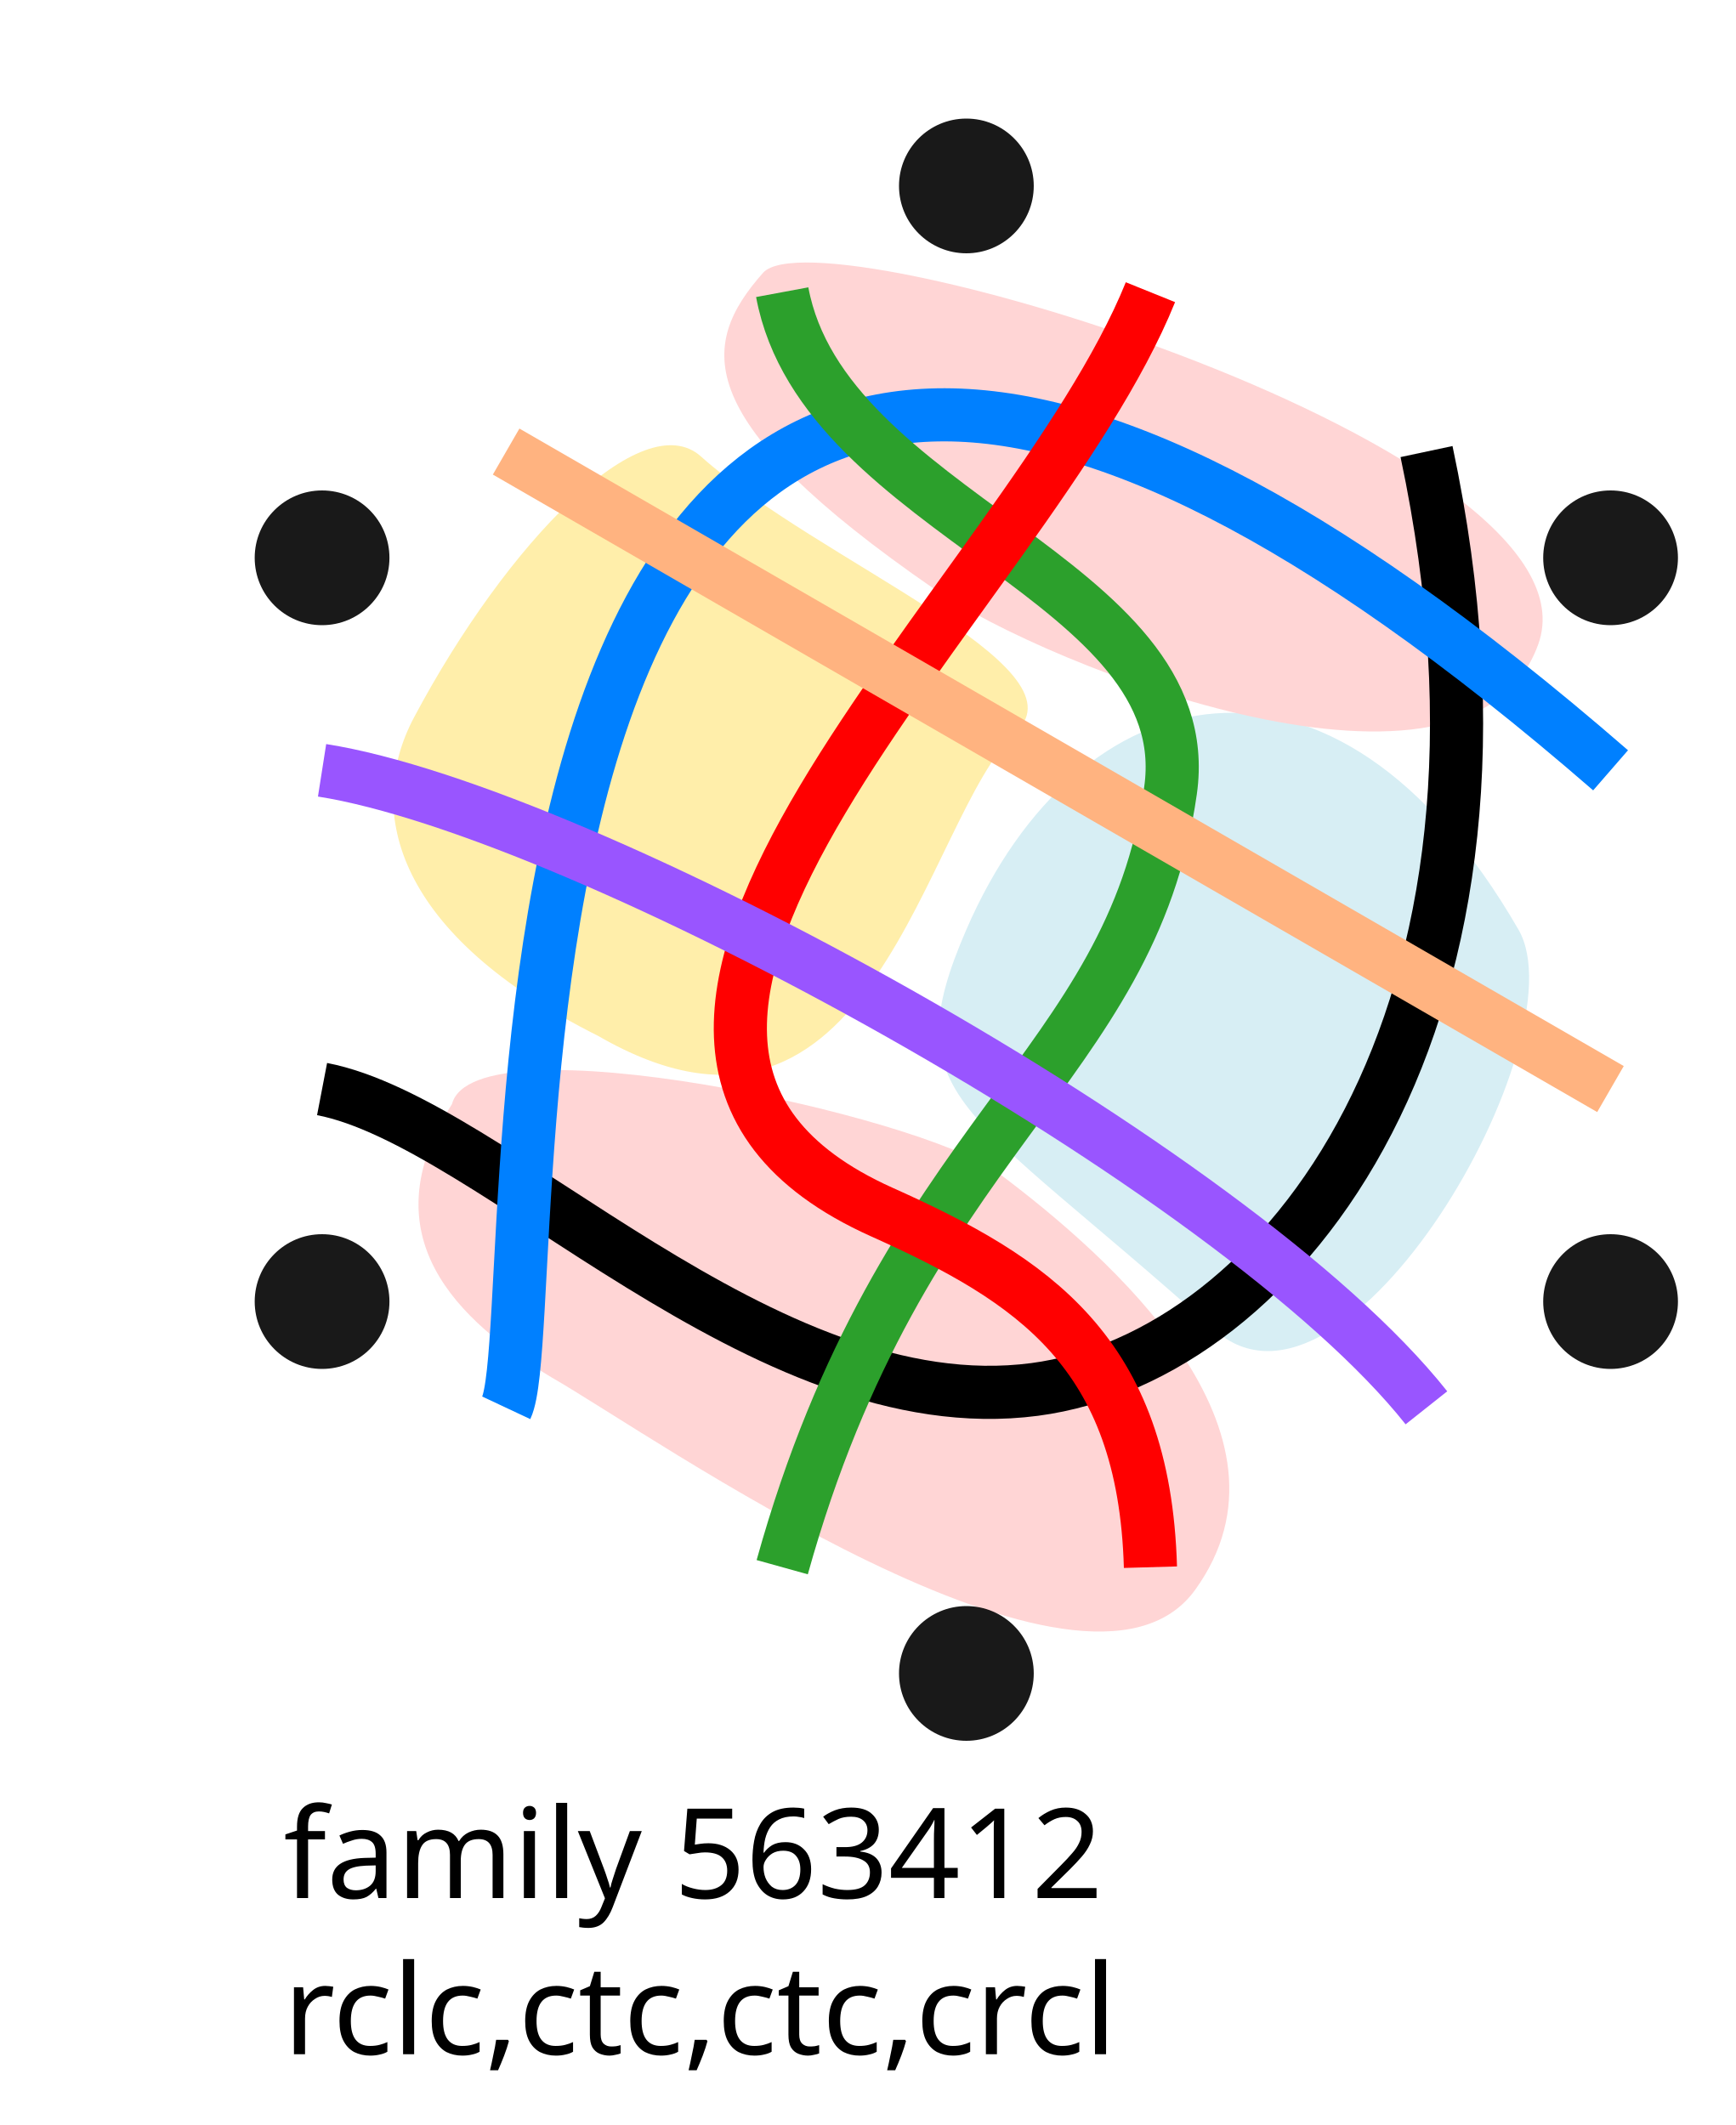
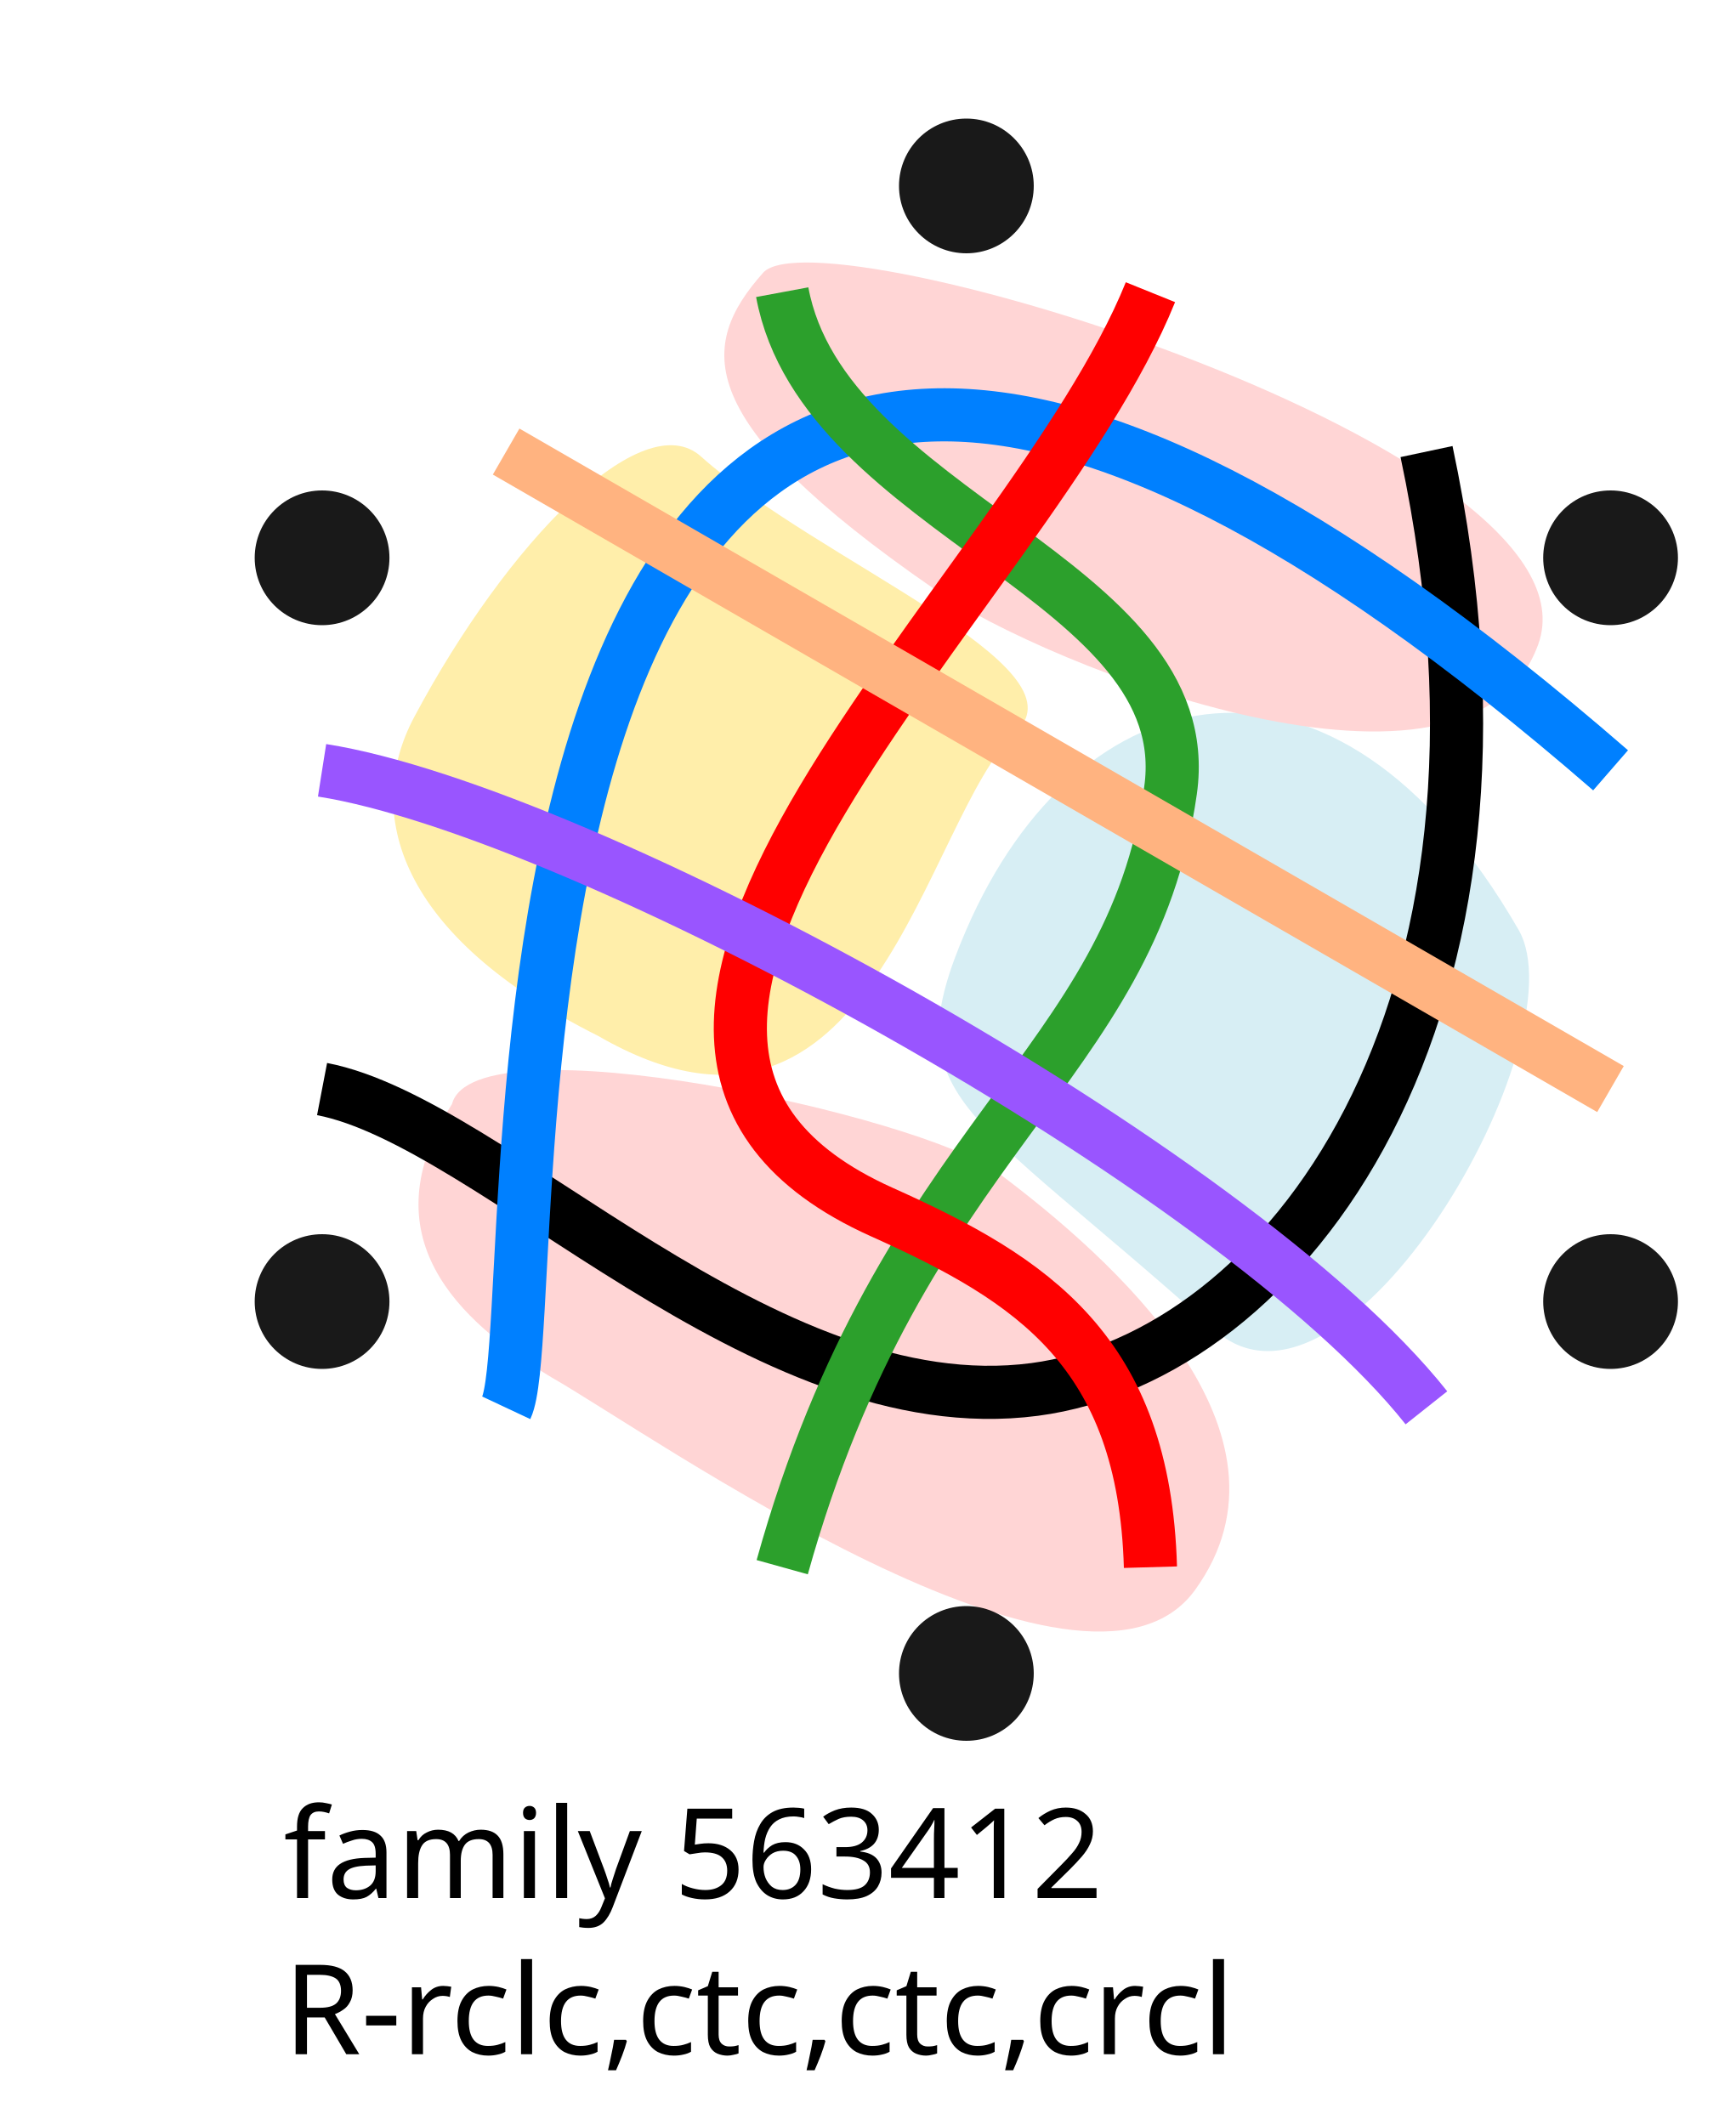
<svg xmlns="http://www.w3.org/2000/svg" width="49mm" height="60mm" viewBox="0 0 98 120" version="1.1" id="svg5" xml:space="preserve">
  <defs id="defs2" />
  <g id="layer1">
    <g id="g30441" transform="matrix(2,0,0,2,-42.43524,-59.5)">
      <path style="fill:#d7eef4;stroke:none;stroke-width:0.397px;stroke-linecap:butt;stroke-linejoin:miter;stroke-opacity:1" d="m 48.497,56 c -2.065,4.768 -0.082,4.95 7,11.294 C 59.24,70.646 65.87,59.091 64.086,56 58.89,47 51.651,48.716 48.497,56 Z" id="path21004" />
      <path style="fill:#ffd5d5;fill-opacity:1;stroke:none;stroke-width:0.397px;stroke-linecap:butt;stroke-linejoin:miter;stroke-opacity:1" d="m 33.977,60.925 c -2.376,3.726 0.162,6.12 2.821,7.722 2.783,1.586 15.059,10.279 18.156,5.997 C 58.178,70.186 52.57,65.244 49.392,62.863 47.222,61.237 34.606,58.498 33.977,60.925 Z" id="path21006" />
      <path style="fill:#ffd5d5;stroke:none;stroke-width:0.397px;stroke-linecap:butt;stroke-linejoin:miter;stroke-opacity:1" d="m 42.759,37.453 c -1.823,2.057 -2.056,4.166 4.821,8.92 3.203,2.215 15.135,6.913 17.062,1.572 C 66.622,42.456 44.341,35.668 42.759,37.453 Z" id="path21010" />
      <path style="fill:#ffeeaa;stroke:none;stroke-width:0.397px;stroke-linecap:butt;stroke-linejoin:miter;stroke-opacity:1" d="M 49.904,50.412 C 51.891,48.549 44.286,45.581 41.008,42.64 39.357,41.159 35.546,45.043 32.909,50 c -1.433,2.694 -0.466,6.166 5.196,9 7.794,4.5 9.186,-6.138 11.799,-8.588 z" id="path21012" />
      <g id="g21038" transform="matrix(3,0,0,3,-588.0621,-731.5)">
        <path style="fill:none;stroke:#000000;stroke-width:0.5;stroke-dasharray:none" id="path21014" d="m 216.517,258 c 1.136,5.341 -1.367,8.521 -3.687,8.827 -2.562,0.337 -5.098,-2.518 -6.706,-2.827" />
        <path style="fill:none;stroke:#0080ff;stroke-width:0.5;stroke-dasharray:none" id="path21016" d="m 218.249,261 c -11.318,-9.832 -9.941,5.04 -10.392,6" />
        <path style="fill:none;stroke:#2ca02c;stroke-width:0.5;stroke-dasharray:none;stroke-opacity:1" id="path21018" d="m 210.454,256.5 c 0.39,2.1 3.936,2.702 3.654,4.69 -0.371,2.62 -2.526,3.259 -3.654,7.31" />
        <path style="fill:none;stroke:#ff0000;stroke-width:0.5;stroke-dasharray:none" id="path21020" d="m 213.919,256.5 c -1.152,2.855 -6.233,6.994 -2.527,8.658 1.422,0.638 2.469,1.314 2.527,3.342" />
        <path style="fill:none;stroke:#9955ff;stroke-width:0.5;stroke-dasharray:none;stroke-opacity:1" id="path21022" d="m 206.124,261 c 2.454,0.385 8.596,3.736 10.392,6" />
        <path style="fill:none;stroke:#ffb380;stroke-width:0.5;stroke-dasharray:none" id="path21024" d="m 207.856,258 10.392,6" />
        <circle style="opacity:0.9;fill:#000000;stroke:none;stroke-width:0.5;stroke-linecap:round;stroke-dasharray:none;stroke-opacity:1" id="circle21026" cx="212.187" cy="255.5" r="0.634" />
        <circle style="opacity:0.9;fill:#000000;stroke:none;stroke-width:0.5;stroke-linecap:round;stroke-dasharray:none;stroke-opacity:1" id="circle21028" cx="206.124" cy="259" r="0.634" />
        <circle style="opacity:0.9;fill:#000000;stroke:none;stroke-width:0.5;stroke-linecap:round;stroke-dasharray:none;stroke-opacity:1" id="circle21030" cx="206.124" cy="266" r="0.634" />
        <circle style="opacity:0.9;fill:#000000;stroke:none;stroke-width:0.5;stroke-linecap:round;stroke-dasharray:none;stroke-opacity:1" id="circle21032" cx="212.187" cy="269.5" r="0.634" />
        <circle style="opacity:0.9;fill:#000000;stroke:none;stroke-width:0.5;stroke-linecap:round;stroke-dasharray:none;stroke-opacity:1" id="circle21034" cx="218.249" cy="266" r="0.634" />
        <circle style="opacity:0.9;fill:#000000;stroke:none;stroke-width:0.5;stroke-linecap:round;stroke-dasharray:none;stroke-opacity:1" id="circle21036" cx="218.249" cy="259" r="0.634" />
      </g>
    </g>
    <g id="563412" transform="matrix(4,0,0,4,-818.4353,-1011.5)">
      <g id="g5850" />
    </g>
    <text xml:space="preserve" style="font-size:7.056px;line-height:1.25;font-family:sans-serif;letter-spacing:0px;word-spacing:0px;stroke-width:0.529" x="16.004" y="107.183" id="text21042">
      <tspan id="tspan21040" style="font-size:7.056px;stroke-width:0.529" x="16.004" y="107.183">family 563412</tspan>
-       <tspan style="font-size:7.056px;stroke-width:0.529" x="16.004" y="116.002" id="tspan665">rclc,ctc,ctc,crcl</tspan>
+       <tspan style="font-size:7.056px;stroke-width:0.529" x="16.004" y="116.002" id="tspan665">R-rclc,ctc,ctc,crcl</tspan>
    </text>
  </g>
</svg>
